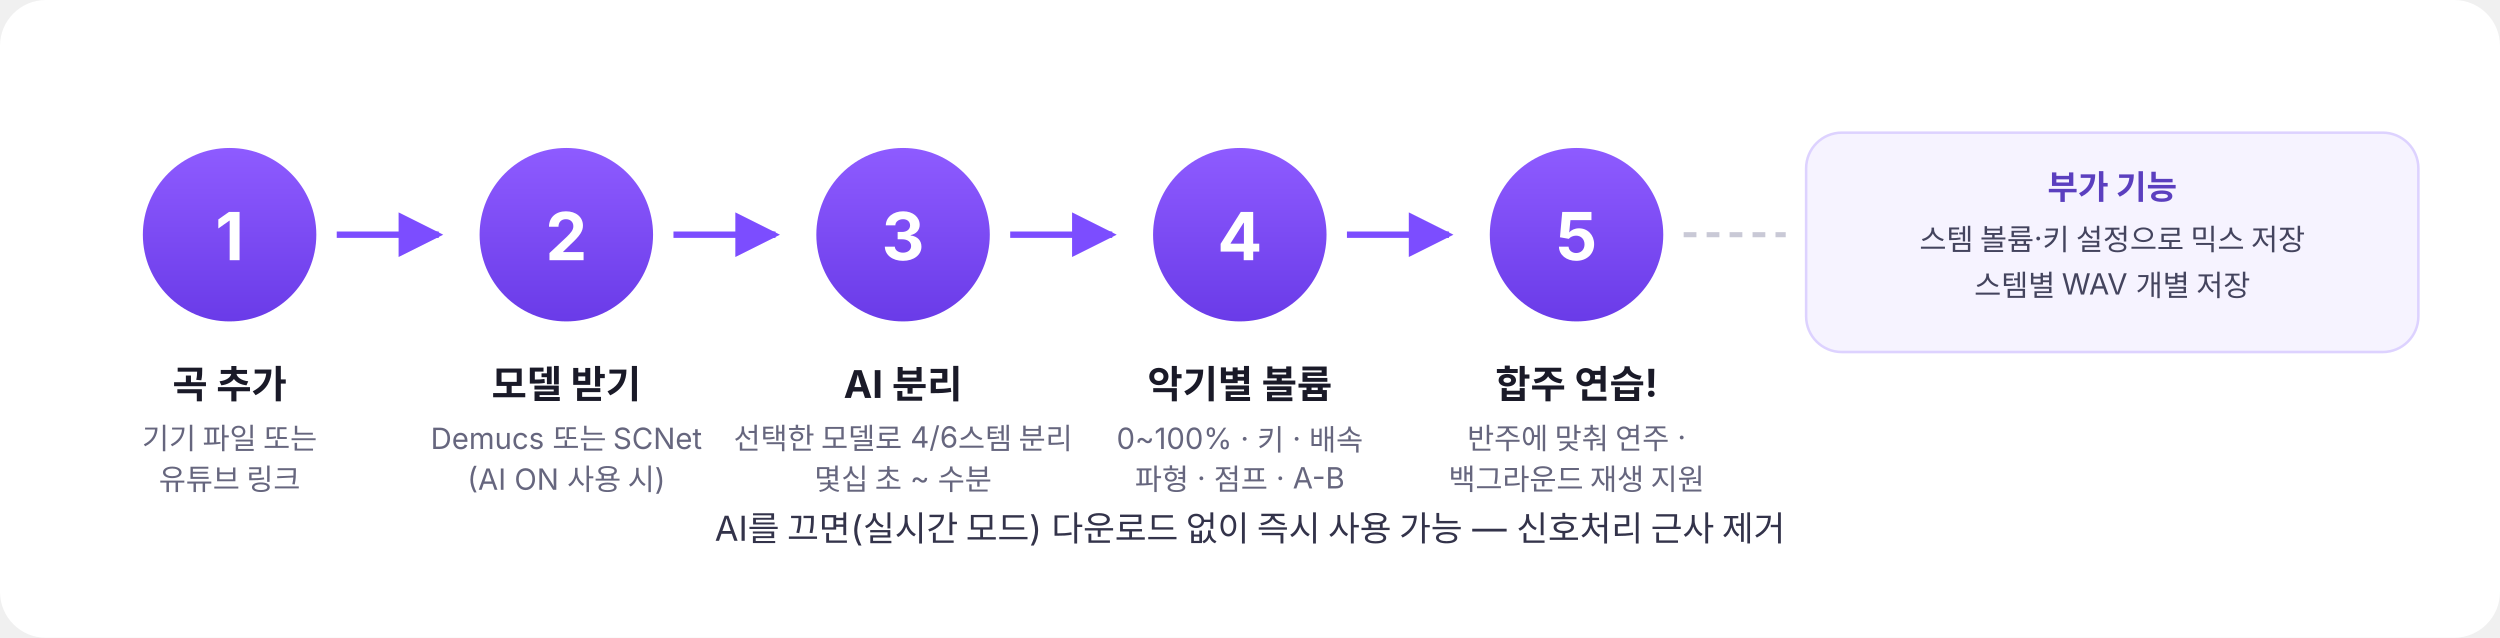
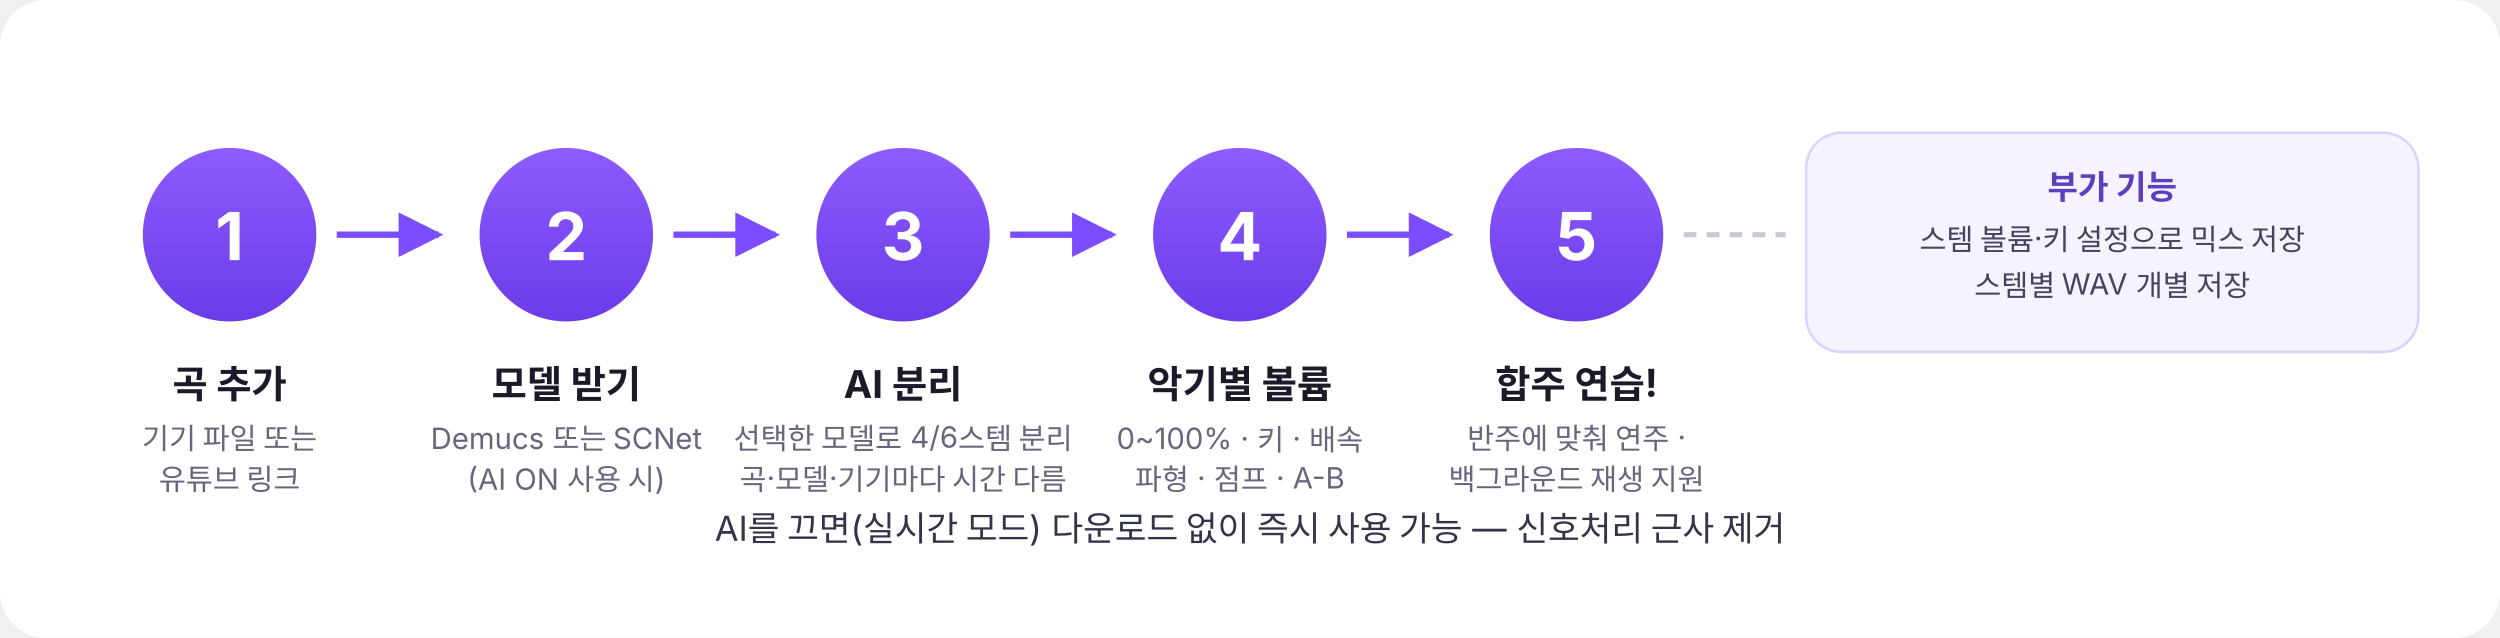
<svg xmlns="http://www.w3.org/2000/svg" width="980" height="250" viewBox="0 0 980 250">
  <defs>
    <marker id="ar" viewBox="0 0 10 10" refX="9" refY="5" markerWidth="7" markerHeight="7" orient="auto">
      <path d="M0,0 L10,5 L0,10 z" fill="#7C4DFF" />
    </marker>
    <linearGradient id="g1" x1="0" y1="0" x2="0" y2="1">
      <stop offset="0" stop-color="#8E5BFF" />
      <stop offset="1" stop-color="#6A3BE8" />
    </linearGradient>
  </defs>
  <rect x="0" y="0" width="980" height="250" rx="18" fill="#ffffff" />
  <g font-family="-apple-system,'Segoe UI',sans-serif">
    <circle cx="90" cy="92" r="34" fill="url(#g1)" />
    <text x="90" y="102" font-size="26" font-weight="bold" fill="#ffffff" text-anchor="middle">1</text>
    <text x="90" y="156" font-size="15" font-weight="bold" fill="#1a1a28" text-anchor="middle">곡 추가</text>
    <text x="90" y="176" font-size="11.5" fill="#66667e" text-anchor="middle">기기 파일 또는</text>
    <text x="90" y="192" font-size="11.5" fill="#66667e" text-anchor="middle">유튜브 링크</text>
    <line x1="132" y1="92" x2="172" y2="92" stroke="#7C4DFF" stroke-width="2.5" marker-end="url(#ar)" />
    <circle cx="222" cy="92" r="34" fill="url(#g1)" />
    <text x="222" y="102" font-size="26" font-weight="bold" fill="#ffffff" text-anchor="middle">2</text>
    <text x="222" y="156" font-size="15" font-weight="bold" fill="#1a1a28" text-anchor="middle">모델 받기</text>
    <text x="222" y="176" font-size="11.5" fill="#66667e" text-anchor="middle">Demucs 또는 SCNet</text>
    <text x="222" y="192" font-size="11.5" fill="#66667e" text-anchor="middle">(AI ON 사용 시)</text>
    <line x1="264" y1="92" x2="304" y2="92" stroke="#7C4DFF" stroke-width="2.5" marker-end="url(#ar)" />
    <circle cx="354" cy="92" r="34" fill="url(#g1)" />
    <text x="354" y="102" font-size="26" font-weight="bold" fill="#ffffff" text-anchor="middle">3</text>
    <text x="354" y="156" font-size="15" font-weight="bold" fill="#1a1a28" text-anchor="middle">AI 분리</text>
    <text x="354" y="176" font-size="11.5" fill="#66667e" text-anchor="middle">선택한 모델로 4/6스템 분리</text>
-     <text x="354" y="192" font-size="11.5" fill="#66667e" text-anchor="middle">몇십 초 ~ 수분</text>
+     <text x="354" y="192" font-size="11.5" fill="#66667e" text-anchor="middle">곡·모델·기기마다 시간 다름</text>
    <line x1="396" y1="92" x2="436" y2="92" stroke="#7C4DFF" stroke-width="2.5" marker-end="url(#ar)" />
    <circle cx="486" cy="92" r="34" fill="url(#g1)" />
    <text x="486" y="102" font-size="26" font-weight="bold" fill="#ffffff" text-anchor="middle">4</text>
    <text x="486" y="156" font-size="15" font-weight="bold" fill="#1a1a28" text-anchor="middle">악기별 볼륨</text>
    <text x="486" y="176" font-size="11.5" fill="#66667e" text-anchor="middle">0~100% · 키 · 배속</text>
    <text x="486" y="192" font-size="11.5" fill="#66667e" text-anchor="middle">파형 · 점프 · A-B</text>
    <line x1="528" y1="92" x2="568" y2="92" stroke="#7C4DFF" stroke-width="2.5" marker-end="url(#ar)" />
    <circle cx="618" cy="92" r="34" fill="url(#g1)" />
    <text x="618" y="102" font-size="26" font-weight="bold" fill="#ffffff" text-anchor="middle">5</text>
    <text x="618" y="156" font-size="15" font-weight="bold" fill="#1a1a28" text-anchor="middle">합주 연습!</text>
    <text x="618" y="176" font-size="11.5" fill="#66667e" text-anchor="middle">반주에 맞춰 연주 ·</text>
    <text x="618" y="192" font-size="11.5" fill="#66667e" text-anchor="middle">백그라운드 재생 지원</text>
    <line x1="660" y1="92" x2="700" y2="92" stroke="#c9c9d6" stroke-width="2" stroke-dasharray="5 4" />
    <rect x="708" y="52" width="240" height="86" rx="14" fill="#F6F3FF" stroke="#DDD2FF" />
    <text x="828" y="78" font-size="13" font-weight="bold" fill="#5B3FBF" text-anchor="middle">부가 기능</text>
    <text x="828" y="98" font-size="11.5" fill="#44445e" text-anchor="middle">스템 볼륨·키 설정으로 믹스 저장</text>
    <text x="828" y="116" font-size="11.5" fill="#44445e" text-anchor="middle">스템별 WAV 개별 저장</text>
    <text x="490" y="212" font-size="13.5" fill="#33334a" text-anchor="middle">AI를 끄면(실시간 모드) 다운로드 없이 즉시 사용 가능 — 신호처리 근사 제거</text>
  </g>
</svg>
